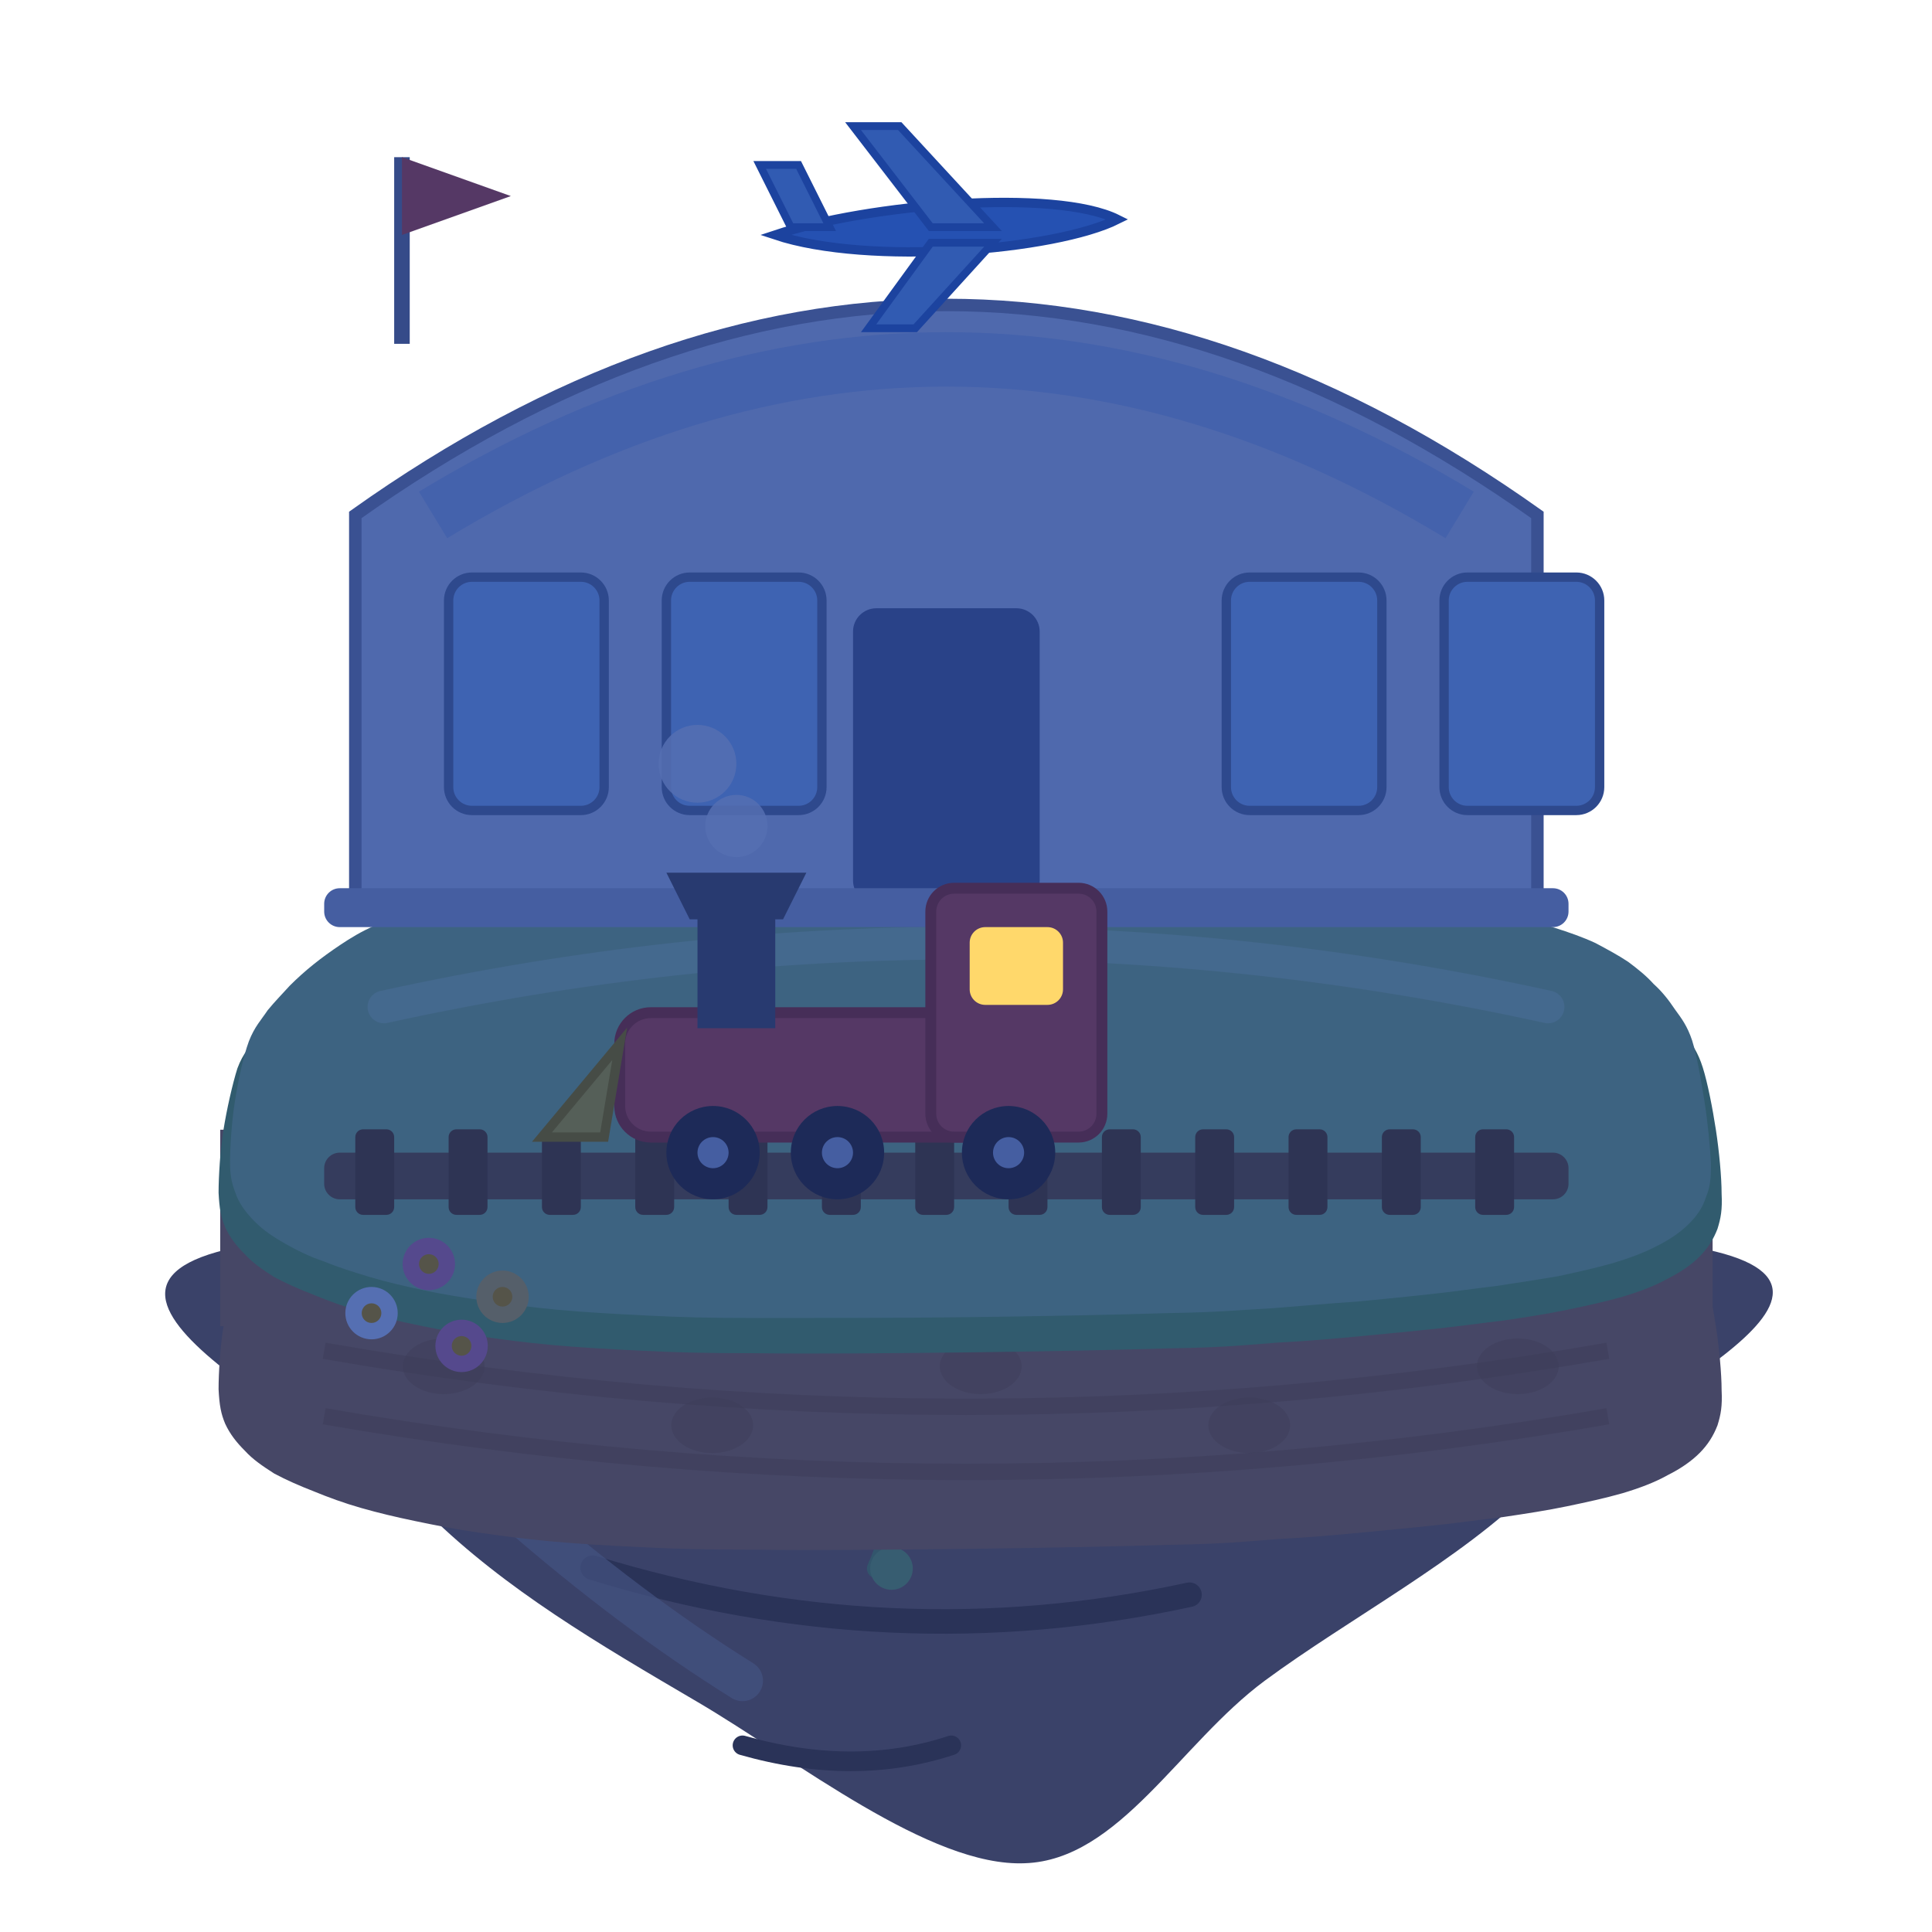
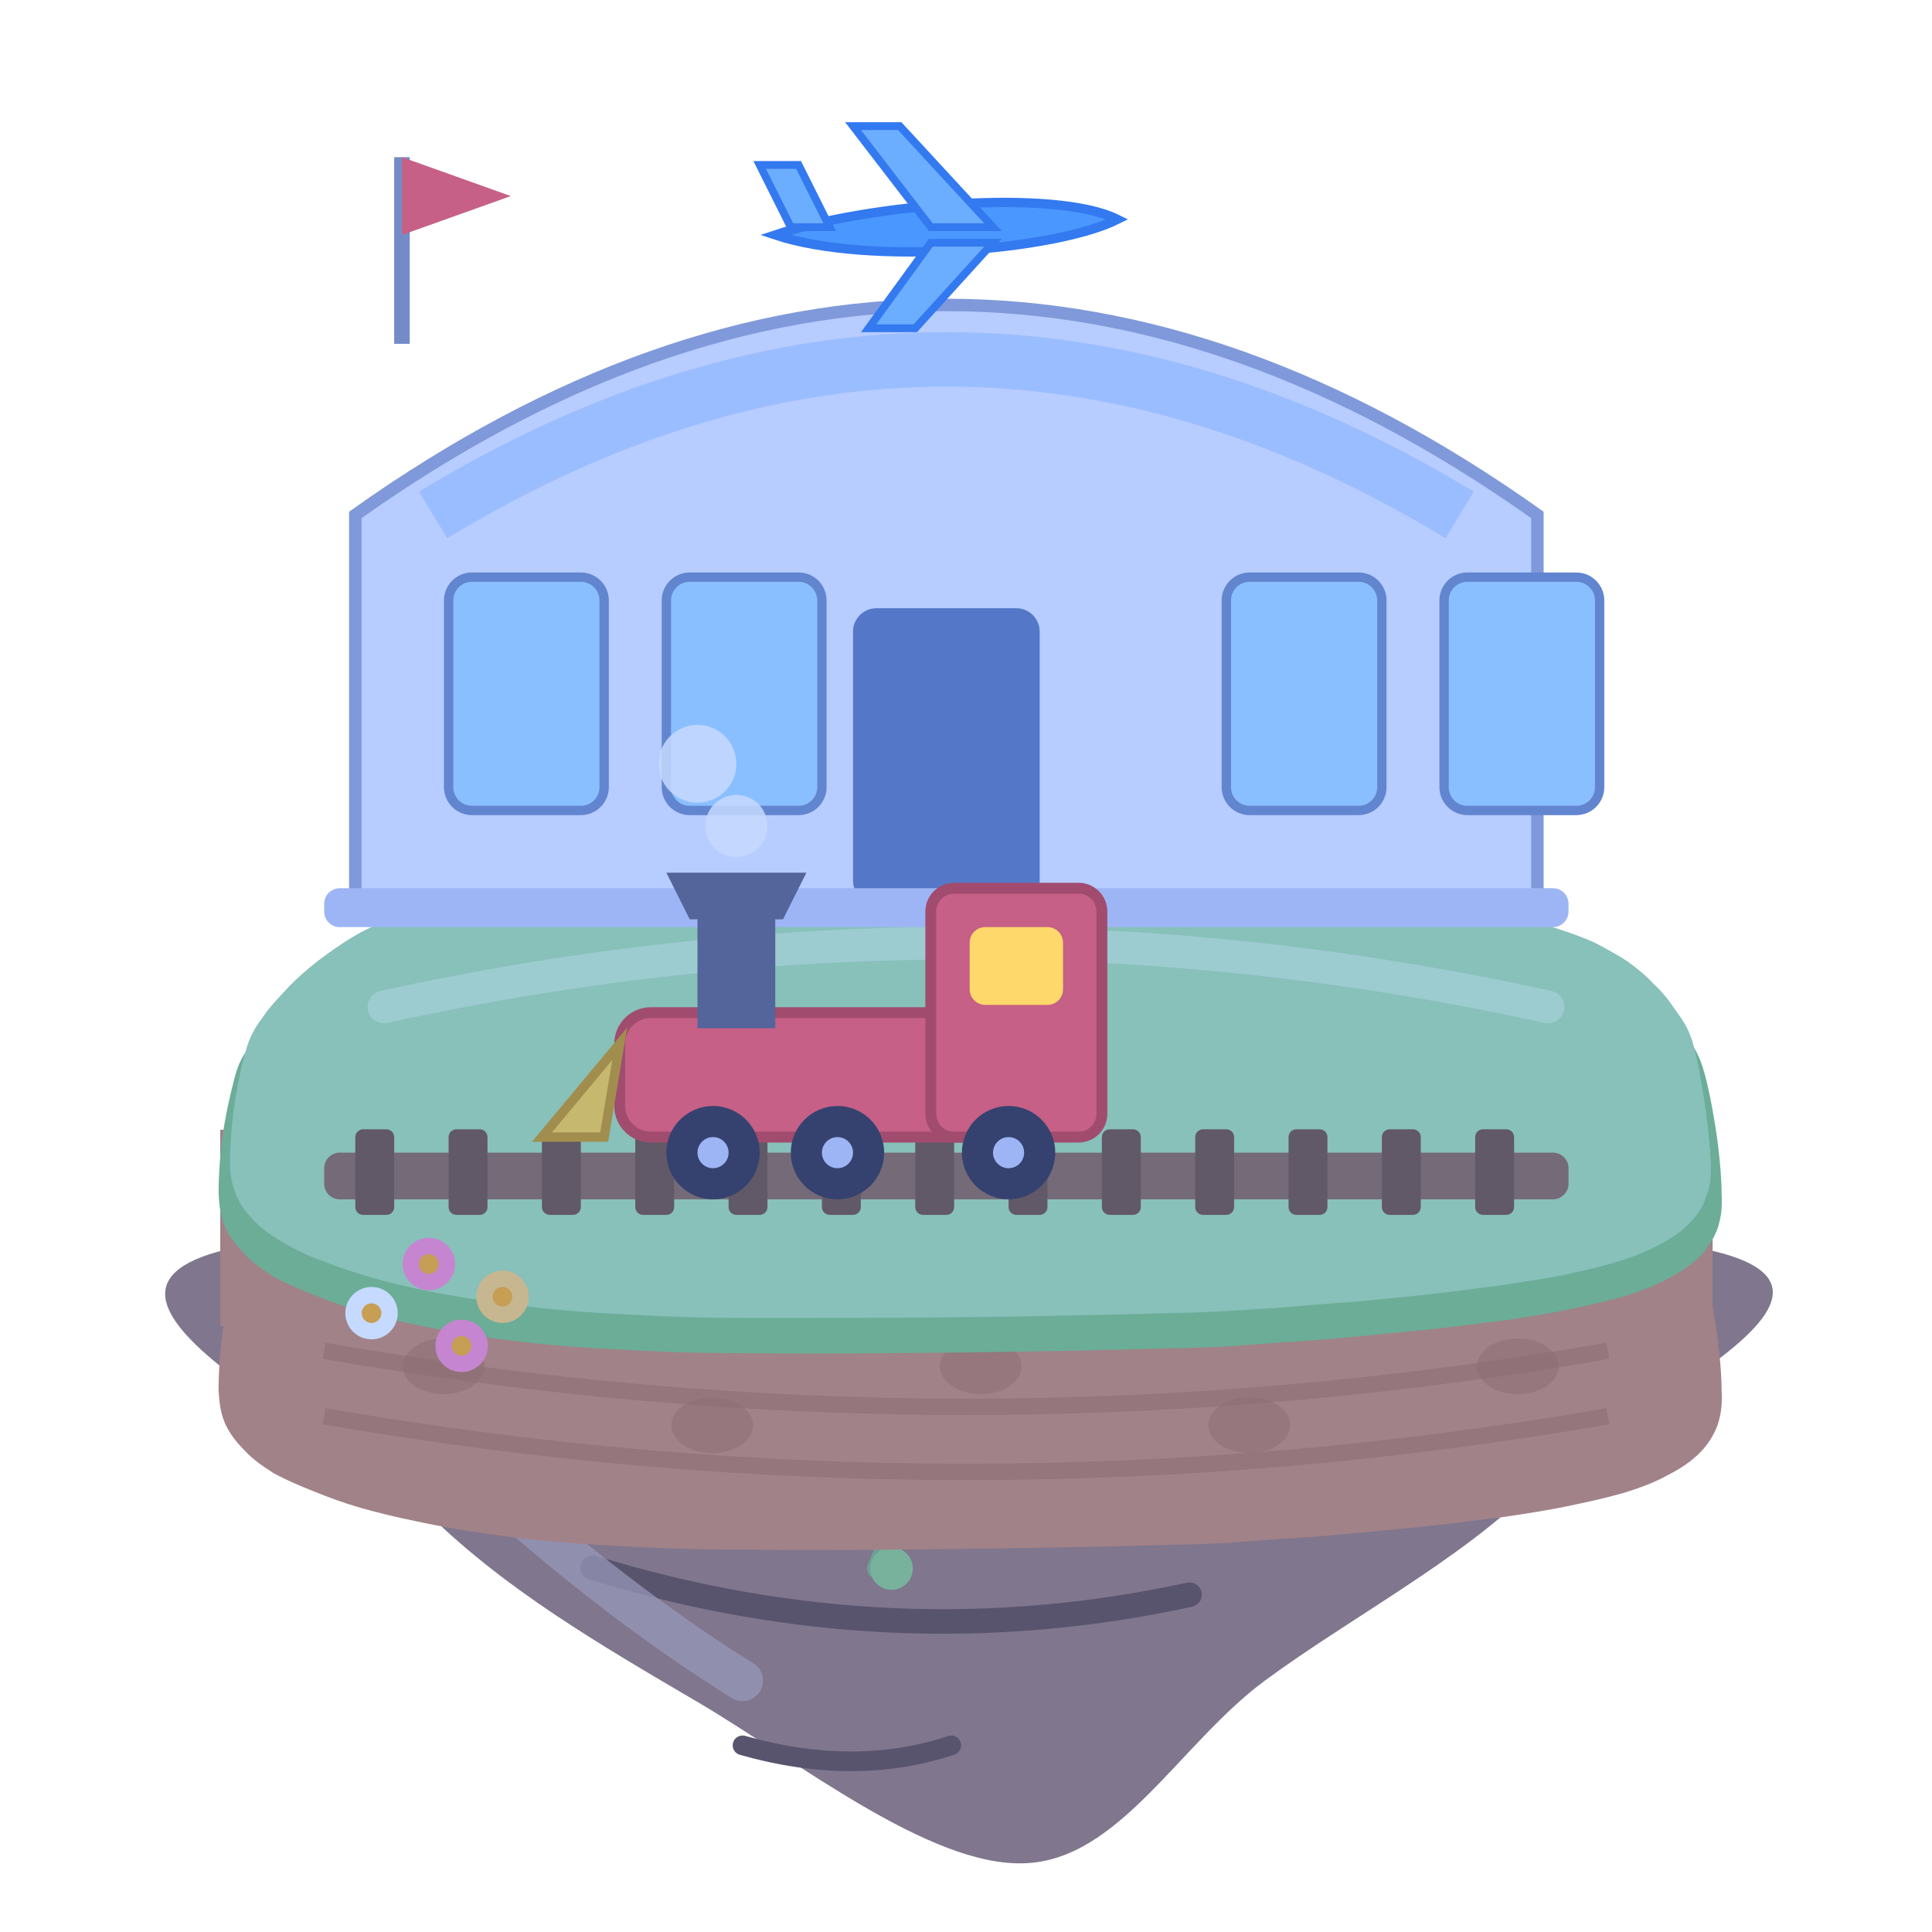
<svg xmlns="http://www.w3.org/2000/svg" width="236" height="236" viewBox="554 582 236 236">
  <defs>
    <linearGradient id="mtB" x1="0" y1="0" x2="0" y2="1">
-       <stop offset="0" stop-color="#376084" />
-       <stop offset="1" stop-color="#416690" />
+       <stop offset="0" stop-color="#78B9BF" />
+       <stop offset="1" stop-color="#93C6D5" />
    </linearGradient>
    <linearGradient id="mtF" x1="0" y1="0" x2="0" y2="1">
-       <stop offset="0" stop-color="#2A5970" />
-       <stop offset="1" stop-color="#36607D" />
+       <stop offset="0" stop-color="#56A99A" />
+       <stop offset="1" stop-color="#77B9B2" />
    </linearGradient>
    <linearGradient id="river" x1="0" y1="0" x2="0" y2="1">
-       <stop offset="0" stop-color="#2959AD" />
-       <stop offset="1" stop-color="#3661B2" />
+       <stop offset="0" stop-color="#54AAFF" />
+       <stop offset="1" stop-color="#77BCFF" />
    </linearGradient>
    <pattern id="grassdots" width="18" height="18" patternUnits="userSpaceOnUse">
-       <circle cx="4" cy="5" r="1.4" fill="#365F75" />
-       <circle cx="13" cy="13" r="1.2" fill="#416788" />
+       <circle cx="4" cy="5" r="1.4" fill="#75B6A4" />
+       <circle cx="13" cy="13" r="1.2" fill="#93C9C7" />
    </pattern>
    <pattern id="tiles" width="14" height="14" patternUnits="userSpaceOnUse">
-       <rect width="14" height="14" fill="#52679A" />
-       <path d="M0 0H14M0 0V14" stroke="#4F608D" stroke-width="1.2" />
+       <rect width="14" height="14" fill="#C0C7E7" />
+       <path d="M0 0H14M0 0V14" stroke="#B8BACF" stroke-width="1.2" />
    </pattern>
  </defs>
-   <path d="M582.7 734.4 C556.9 739.8 597.0 757.7 606.4 767.0 C615.8 776.2 627.1 782.8 639.2 789.9 C651.3 797.0 667.6 810.1 679.2 809.6 C690.7 809.2 698.1 795.0 708.5 787.3 C718.8 779.7 732.5 772.5 741.3 763.7 C750.1 754.9 787.7 739.3 761.3 734.4 Z" fill="#3A4269" />
-   <path d="M626.4 773.5 Q 662.9 784.7 699.3 776.8" stroke="#2A3358" stroke-width="3" fill="none" stroke-linecap="round" />
-   <path d="M644.7 795.2 q 13.7 3.9 25.5 0" stroke="#2A3358" stroke-width="2.4" fill="none" stroke-linecap="round" />
-   <path d="M588.7 738.4 Q 617.3 770.2 644.7 787.3" stroke="#435282" stroke-width="5" fill="none" stroke-linecap="round" opacity=".7" />
-   <path d="M621.9 746.0 q -6 9.8 0 19.7" stroke="#32556C" stroke-width="2.4" fill="none" stroke-linecap="round" />
-   <circle cx="620.1" cy="765.7" r="2.6" fill="#375D71" />
-   <path d="M661.1 746.0 q 6 13.8 0 27.6" stroke="#32556C" stroke-width="2.4" fill="none" stroke-linecap="round" />
-   <circle cx="662.9" cy="773.6" r="2.6" fill="#375D71" />
-   <path d="M703.0 746.0 q -6 8.5 0 17.1" stroke="#32556C" stroke-width="2.4" fill="none" stroke-linecap="round" />
-   <circle cx="701.2" cy="763.1" r="2.6" fill="#375D71" />
-   <path d="M732.1 746.0 q 6 6.6 0 13.1" stroke="#32556C" stroke-width="2.4" fill="none" stroke-linecap="round" />
-   <circle cx="733.9" cy="759.1" r="2.6" fill="#375D71" />
-   <path d="M763.6 744.0 C764.0 746.6 764.3 749.8 764.3 751.8 C764.4 753.8 764.2 754.8 763.8 756.1 C763.3 757.4 762.6 758.5 761.6 759.5 C760.6 760.5 759.3 761.4 757.7 762.2 C756.1 763.1 754.2 763.8 752.2 764.4 C750.1 765.0 747.8 765.5 745.4 766.0 C743.0 766.5 740.4 766.9 737.7 767.3 C735.1 767.6 732.3 768.0 729.5 768.3 C726.6 768.6 723.7 768.9 720.4 769.2 C717.2 769.5 714.0 769.8 710.1 770.0 C706.2 770.3 703.5 770.6 697.1 770.7 C690.8 770.9 680.5 771.1 672.0 771.2 C663.5 771.3 652.9 771.4 646.4 771.3 C639.8 771.3 636.6 771.2 632.5 771.0 C628.3 770.8 624.8 770.6 621.5 770.3 C618.1 770.0 615.2 769.6 612.4 769.2 C609.6 768.8 607.1 768.3 604.7 767.8 C602.3 767.3 600.2 766.8 598.1 766.2 C596.0 765.6 594.1 764.9 592.4 764.2 C590.6 763.5 589.0 762.8 587.5 762.0 C586.1 761.1 584.9 760.3 583.9 759.2 C582.9 758.2 582.1 757.2 581.5 755.9 C581.0 754.7 580.8 753.7 580.7 751.7 C580.7 749.7 580.9 746.5 581.3 744.0 C581.7 741.5 582.4 738.4 583.0 736.5 C583.7 734.6 584.6 733.8 585.4 732.6 C586.3 731.4 587.2 730.5 588.2 729.5 C589.1 728.5 590.1 727.7 591.1 726.8 C592.1 725.9 593.2 725.1 594.4 724.3 C595.7 723.5 597.0 722.7 598.6 722.0 C600.2 721.3 602.0 720.6 604.1 720.0 C606.2 719.3 608.5 718.8 611.3 718.3 C614.0 717.9 617.0 717.5 620.5 717.2 C623.9 716.9 627.5 716.7 631.8 716.5 C636.1 716.4 639.4 716.4 646.1 716.4 C652.8 716.4 663.4 716.4 672.0 716.5 C680.6 716.6 690.9 716.8 697.4 716.9 C703.9 717.1 706.8 717.3 710.8 717.5 C714.8 717.7 718.2 718.0 721.5 718.3 C724.8 718.5 727.8 718.9 730.6 719.2 C733.4 719.6 736.0 720.0 738.4 720.5 C740.8 721.0 742.9 721.5 744.9 722.1 C746.8 722.7 748.5 723.4 750.1 724.1 C751.6 724.9 752.9 725.7 754.1 726.5 C755.4 727.4 756.4 728.3 757.3 729.2 C758.3 730.2 759.1 731.2 759.9 732.4 C760.7 733.6 761.4 734.5 762.0 736.4 C762.6 738.3 763.2 741.4 763.6 744.0 Z" fill="#464766" />
-   <rect x="580.9" y="720.0" width="182.3" height="24.0" fill="#464766" />
-   <path d="M593.6 747.0 Q 672.0 760.7 750.4 747.0" stroke="#3D3D59" stroke-width="2" fill="none" opacity=".55" />
-   <path d="M593.6 755.0 Q 672.0 768.6 750.4 755.0" stroke="#3D3D59" stroke-width="2" fill="none" opacity=".55" />
-   <ellipse cx="608.2" cy="748.9" rx="5" ry="3.4" fill="#3D3D59" opacity=".5" />
-   <ellipse cx="641.0" cy="756.1" rx="5" ry="3.4" fill="#3D3D59" opacity=".5" />
-   <ellipse cx="673.8" cy="748.9" rx="5" ry="3.4" fill="#3D3D59" opacity=".5" />
-   <ellipse cx="706.6" cy="756.1" rx="5" ry="3.4" fill="#3D3D59" opacity=".5" />
-   <ellipse cx="739.4" cy="748.9" rx="5" ry="3.4" fill="#3D3D59" opacity=".5" />
-   <path d="M763.6 720.0 C764.0 722.6 764.3 725.8 764.3 727.8 C764.4 729.8 764.2 730.8 763.8 732.1 C763.3 733.4 762.6 734.5 761.6 735.5 C760.6 736.5 759.3 737.4 757.7 738.2 C756.1 739.1 754.2 739.8 752.2 740.4 C750.1 741.0 747.8 741.5 745.4 742.0 C743.0 742.5 740.4 742.9 737.7 743.3 C735.1 743.6 732.3 744.0 729.5 744.3 C726.6 744.6 723.7 744.9 720.4 745.2 C717.2 745.5 714.0 745.8 710.1 746.0 C706.2 746.3 703.5 746.6 697.1 746.7 C690.8 746.9 680.5 747.1 672.0 747.2 C663.5 747.3 652.9 747.4 646.4 747.3 C639.8 747.3 636.6 747.2 632.5 747.0 C628.3 746.8 624.8 746.6 621.5 746.3 C618.1 746.0 615.2 745.6 612.4 745.2 C609.6 744.8 607.1 744.3 604.7 743.8 C602.3 743.3 600.2 742.8 598.1 742.2 C596.0 741.6 594.1 740.9 592.4 740.2 C590.6 739.5 589.0 738.8 587.5 738.0 C586.1 737.1 584.9 736.3 583.9 735.2 C582.9 734.2 582.1 733.2 581.5 731.9 C581.0 730.7 580.8 729.7 580.7 727.7 C580.7 725.7 580.9 722.5 581.3 720.0 C581.7 717.5 582.4 714.4 583.0 712.5 C583.7 710.6 584.6 709.8 585.4 708.6 C586.3 707.4 587.2 706.5 588.2 705.5 C589.1 704.5 590.1 703.7 591.1 702.8 C592.1 701.9 593.2 701.1 594.4 700.3 C595.7 699.5 597.0 698.7 598.6 698.0 C600.2 697.3 602.0 696.6 604.1 696.0 C606.2 695.3 608.5 694.8 611.3 694.3 C614.0 693.9 617.0 693.5 620.5 693.2 C623.9 692.9 627.5 692.7 631.8 692.5 C636.1 692.4 639.4 692.4 646.1 692.4 C652.8 692.4 663.4 692.4 672.0 692.5 C680.6 692.6 690.9 692.8 697.4 692.9 C703.9 693.1 706.8 693.3 710.8 693.5 C714.8 693.7 718.2 694.0 721.5 694.3 C724.8 694.5 727.8 694.9 730.6 695.2 C733.4 695.6 736.0 696.0 738.4 696.5 C740.8 697.0 742.9 697.5 744.9 698.1 C746.8 698.7 748.5 699.4 750.1 700.1 C751.6 700.9 752.9 701.7 754.1 702.5 C755.4 703.4 756.4 704.3 757.3 705.2 C758.3 706.2 759.1 707.2 759.9 708.4 C760.7 709.6 761.4 710.5 762.0 712.4 C762.6 714.3 763.2 717.4 763.6 720.0 Z" fill="#315B6E" />
-   <path d="M762.2 716.5 C762.6 719.0 762.9 722.1 763.0 724.1 C763.0 726.0 762.9 727.0 762.4 728.2 C762.0 729.5 761.3 730.5 760.3 731.5 C759.3 732.5 758.0 733.4 756.4 734.2 C754.9 735.0 753.0 735.7 751.0 736.3 C748.9 736.9 746.6 737.4 744.3 737.9 C741.9 738.3 739.4 738.7 736.7 739.1 C734.1 739.4 731.4 739.8 728.6 740.1 C725.8 740.4 722.9 740.7 719.7 741.0 C716.5 741.2 713.4 741.5 709.5 741.8 C705.7 742.0 703.0 742.3 696.7 742.4 C690.5 742.6 680.3 742.8 672.0 742.9 C663.7 743.0 653.2 743.0 646.7 743.0 C640.2 743.0 637.1 742.9 633.1 742.7 C629.0 742.5 625.5 742.3 622.2 742.0 C618.9 741.7 616.0 741.3 613.3 740.9 C610.5 740.5 608.1 740.1 605.7 739.6 C603.4 739.1 601.2 738.6 599.2 738.0 C597.2 737.4 595.3 736.8 593.6 736.1 C591.8 735.5 590.2 734.7 588.8 733.9 C587.4 733.1 586.2 732.3 585.2 731.3 C584.2 730.3 583.4 729.3 582.9 728.1 C582.4 726.8 582.1 725.9 582.1 724.0 C582.1 722.1 582.3 719.0 582.7 716.5 C583.1 714.0 583.7 711.1 584.4 709.2 C585.1 707.4 585.9 706.6 586.7 705.4 C587.6 704.3 588.5 703.4 589.4 702.4 C590.3 701.5 591.3 700.6 592.3 699.8 C593.3 699.0 594.4 698.2 595.6 697.4 C596.8 696.6 598.1 695.8 599.7 695.1 C601.3 694.4 603.0 693.8 605.1 693.2 C607.2 692.6 609.5 692.0 612.2 691.6 C614.9 691.1 617.9 690.8 621.2 690.5 C624.6 690.2 628.2 690.0 632.4 689.9 C636.6 689.7 639.8 689.7 646.4 689.7 C653.0 689.7 663.6 689.8 672.0 689.9 C680.4 689.9 690.7 690.1 697.0 690.2 C703.4 690.4 706.2 690.6 710.2 690.8 C714.1 691.0 717.5 691.2 720.7 691.5 C724.0 691.8 726.9 692.1 729.7 692.5 C732.5 692.8 735.0 693.2 737.4 693.7 C739.7 694.2 741.9 694.7 743.8 695.3 C745.7 695.9 747.4 696.5 748.9 697.2 C750.4 698.0 751.7 698.7 752.9 699.5 C754.1 700.4 755.1 701.2 756.0 702.2 C757.0 703.1 757.8 704.1 758.6 705.3 C759.4 706.4 760.1 707.3 760.7 709.1 C761.3 711.0 761.8 714.0 762.2 716.5 Z" fill="#3D6381" />
-   <path d="M600.9 705.0 Q 672.0 689.4 743.1 705.0" stroke="#45698F" stroke-width="4" fill="none" stroke-linecap="round" opacity=".9" />
+   <path d="M582.7 734.4 C556.9 739.8 597.0 757.7 606.4 767.0 C615.8 776.2 627.1 782.8 639.2 789.9 C651.3 797.0 667.6 810.1 679.2 809.6 C690.7 809.2 698.1 795.0 708.5 787.3 C718.8 779.7 732.5 772.5 741.3 763.7 C750.1 754.9 787.7 739.3 761.3 734.4 Z" fill="#80768D" />
+   <path d="M626.4 773.5 Q 662.9 784.7 699.3 776.8" stroke="#59546E" stroke-width="3" fill="none" stroke-linecap="round" />
+   <path d="M644.7 795.2 q 13.7 3.9 25.5 0" stroke="#59546E" stroke-width="2.4" fill="none" stroke-linecap="round" />
+   <path d="M588.7 738.4 Q 617.3 770.2 644.7 787.3" stroke="#999ABC" stroke-width="5" fill="none" stroke-linecap="round" opacity=".7" />
+   <path d="M621.9 746.0 q -6 9.8 0 19.7" stroke="#6DA093" stroke-width="2.4" fill="none" stroke-linecap="round" />
+   <circle cx="620.1" cy="765.7" r="2.6" fill="#78B29D" />
+   <path d="M661.1 746.0 q 6 13.8 0 27.6" stroke="#6DA093" stroke-width="2.4" fill="none" stroke-linecap="round" />
+   <circle cx="662.9" cy="773.6" r="2.6" fill="#78B29D" />
+   <path d="M703.0 746.0 q -6 8.5 0 17.1" stroke="#6DA093" stroke-width="2.4" fill="none" stroke-linecap="round" />
+   <circle cx="701.2" cy="763.1" r="2.6" fill="#78B29D" />
+   <path d="M732.1 746.0 q 6 6.6 0 13.1" stroke="#6DA093" stroke-width="2.4" fill="none" stroke-linecap="round" />
+   <circle cx="733.9" cy="759.1" r="2.6" fill="#78B29D" />
+   <path d="M763.6 744.0 C764.0 746.6 764.3 749.8 764.3 751.8 C764.4 753.8 764.2 754.8 763.8 756.1 C763.3 757.4 762.6 758.5 761.6 759.5 C760.6 760.5 759.3 761.4 757.7 762.2 C756.1 763.1 754.2 763.8 752.2 764.4 C750.1 765.0 747.8 765.5 745.4 766.0 C743.0 766.5 740.4 766.9 737.7 767.3 C735.1 767.6 732.3 768.0 729.5 768.3 C726.6 768.6 723.7 768.9 720.4 769.2 C717.2 769.5 714.0 769.8 710.1 770.0 C706.2 770.3 703.5 770.6 697.1 770.7 C690.8 770.9 680.5 771.1 672.0 771.2 C663.5 771.3 652.9 771.4 646.4 771.3 C639.8 771.3 636.6 771.2 632.5 771.0 C628.3 770.8 624.8 770.6 621.5 770.3 C618.1 770.0 615.2 769.6 612.4 769.2 C609.6 768.8 607.1 768.3 604.7 767.8 C602.3 767.3 600.2 766.8 598.1 766.2 C596.0 765.6 594.1 764.9 592.4 764.2 C590.6 763.5 589.0 762.8 587.5 762.0 C586.1 761.1 584.9 760.3 583.9 759.2 C582.9 758.2 582.1 757.2 581.5 755.9 C581.0 754.7 580.8 753.7 580.7 751.7 C580.7 749.7 580.9 746.5 581.3 744.0 C581.7 741.5 582.4 738.4 583.0 736.5 C583.7 734.6 584.6 733.8 585.4 732.6 C586.3 731.4 587.2 730.5 588.2 729.5 C589.1 728.5 590.1 727.7 591.1 726.8 C592.1 725.9 593.2 725.1 594.4 724.3 C595.7 723.5 597.0 722.7 598.6 722.0 C600.2 721.3 602.0 720.6 604.1 720.0 C606.2 719.3 608.5 718.8 611.3 718.3 C614.0 717.9 617.0 717.5 620.5 717.2 C623.9 716.9 627.5 716.7 631.8 716.5 C636.1 716.4 639.4 716.4 646.1 716.4 C652.8 716.4 663.4 716.4 672.0 716.5 C680.6 716.6 690.9 716.8 697.4 716.9 C703.9 717.1 706.8 717.3 710.8 717.5 C714.8 717.7 718.2 718.0 721.5 718.3 C724.8 718.5 727.8 718.9 730.6 719.2 C733.4 719.6 736.0 720.0 738.4 720.5 C740.8 721.0 742.9 721.5 744.9 722.1 C746.8 722.7 748.5 723.4 750.1 724.1 C751.6 724.9 752.9 725.7 754.1 726.5 C755.4 727.4 756.4 728.3 757.3 729.2 C758.3 730.2 759.1 731.2 759.9 732.4 C760.7 733.6 761.4 734.5 762.0 736.4 C762.6 738.3 763.2 741.4 763.6 744.0 Z" fill="#A18289" />
+   <rect x="580.9" y="720.0" width="182.3" height="24.0" fill="#A18289" />
+   <path d="M593.6 747.0 Q 672.0 760.7 750.4 747.0" stroke="#8A6C72" stroke-width="2" fill="none" opacity=".55" />
+   <path d="M593.6 755.0 Q 672.0 768.6 750.4 755.0" stroke="#8A6C72" stroke-width="2" fill="none" opacity=".55" />
+   <ellipse cx="608.2" cy="748.9" rx="5" ry="3.4" fill="#8A6C72" opacity=".5" />
+   <ellipse cx="641.0" cy="756.1" rx="5" ry="3.4" fill="#8A6C72" opacity=".5" />
+   <ellipse cx="673.8" cy="748.9" rx="5" ry="3.4" fill="#8A6C72" opacity=".5" />
+   <ellipse cx="706.6" cy="756.1" rx="5" ry="3.4" fill="#8A6C72" opacity=".5" />
+   <ellipse cx="739.4" cy="748.9" rx="5" ry="3.4" fill="#8A6C72" opacity=".5" />
+   <path d="M763.6 720.0 C764.0 722.6 764.3 725.8 764.3 727.8 C764.4 729.8 764.2 730.8 763.8 732.1 C763.3 733.4 762.6 734.5 761.6 735.5 C760.6 736.5 759.3 737.4 757.7 738.2 C756.1 739.1 754.2 739.8 752.2 740.4 C750.1 741.0 747.8 741.5 745.4 742.0 C743.0 742.5 740.4 742.9 737.7 743.3 C735.1 743.6 732.3 744.0 729.5 744.3 C726.6 744.6 723.7 744.9 720.4 745.2 C717.2 745.5 714.0 745.8 710.1 746.0 C706.2 746.3 703.5 746.6 697.1 746.7 C690.8 746.9 680.5 747.1 672.0 747.2 C663.5 747.3 652.9 747.4 646.4 747.3 C639.8 747.3 636.6 747.2 632.5 747.0 C628.3 746.8 624.8 746.6 621.5 746.3 C618.1 746.0 615.2 745.6 612.4 745.2 C609.6 744.8 607.1 744.3 604.7 743.8 C602.3 743.3 600.2 742.8 598.1 742.2 C596.0 741.6 594.1 740.9 592.4 740.2 C590.6 739.5 589.0 738.8 587.5 738.0 C586.1 737.1 584.9 736.3 583.9 735.2 C582.9 734.2 582.1 733.2 581.5 731.9 C581.0 730.7 580.8 729.7 580.7 727.7 C580.7 725.7 580.9 722.5 581.3 720.0 C581.7 717.5 582.4 714.4 583.0 712.5 C583.7 710.6 584.6 709.8 585.4 708.6 C586.3 707.4 587.2 706.5 588.2 705.5 C589.1 704.5 590.1 703.7 591.1 702.8 C592.1 701.9 593.2 701.1 594.4 700.3 C595.7 699.5 597.0 698.7 598.6 698.0 C600.2 697.3 602.0 696.6 604.1 696.0 C606.2 695.3 608.5 694.8 611.3 694.3 C614.0 693.9 617.0 693.5 620.5 693.2 C623.9 692.9 627.5 692.7 631.8 692.5 C636.1 692.4 639.4 692.4 646.1 692.4 C652.8 692.4 663.4 692.4 672.0 692.5 C680.6 692.6 690.9 692.8 697.4 692.9 C703.9 693.1 706.8 693.3 710.8 693.5 C714.8 693.7 718.2 694.0 721.5 694.3 C724.8 694.5 727.8 694.9 730.6 695.2 C733.4 695.6 736.0 696.0 738.4 696.5 C740.8 697.0 742.9 697.5 744.9 698.1 C746.8 698.7 748.5 699.4 750.1 700.1 C751.6 700.9 752.9 701.7 754.1 702.5 C755.4 703.4 756.4 704.3 757.3 705.2 C758.3 706.2 759.1 707.2 759.9 708.4 C760.7 709.6 761.4 710.5 762.0 712.4 C762.6 714.3 763.2 717.4 763.6 720.0 Z" fill="#6BAD97" />
+   <path d="M762.2 716.5 C762.6 719.0 762.9 722.1 763.0 724.1 C763.0 726.0 762.9 727.0 762.4 728.2 C762.0 729.5 761.3 730.5 760.3 731.5 C759.3 732.5 758.0 733.4 756.4 734.2 C754.9 735.0 753.0 735.7 751.0 736.3 C748.9 736.9 746.6 737.4 744.3 737.9 C741.9 738.3 739.4 738.7 736.7 739.1 C734.1 739.4 731.4 739.8 728.6 740.1 C725.8 740.4 722.9 740.7 719.7 741.0 C716.5 741.2 713.4 741.5 709.5 741.8 C705.7 742.0 703.0 742.3 696.7 742.4 C690.5 742.6 680.3 742.8 672.0 742.9 C663.7 743.0 653.2 743.0 646.7 743.0 C640.2 743.0 637.1 742.9 633.1 742.7 C629.0 742.5 625.5 742.3 622.2 742.0 C618.9 741.7 616.0 741.3 613.3 740.9 C610.5 740.5 608.1 740.1 605.7 739.6 C603.4 739.1 601.2 738.6 599.2 738.0 C597.2 737.4 595.3 736.8 593.6 736.1 C591.8 735.5 590.2 734.7 588.8 733.9 C587.4 733.1 586.2 732.3 585.2 731.3 C584.2 730.3 583.4 729.3 582.9 728.1 C582.4 726.8 582.1 725.9 582.1 724.0 C582.1 722.1 582.3 719.0 582.7 716.5 C583.1 714.0 583.7 711.1 584.4 709.2 C585.1 707.4 585.9 706.6 586.7 705.4 C587.6 704.3 588.5 703.4 589.4 702.4 C590.3 701.5 591.3 700.6 592.3 699.8 C593.3 699.0 594.4 698.2 595.6 697.4 C596.8 696.6 598.1 695.8 599.7 695.1 C601.3 694.4 603.0 693.8 605.1 693.2 C607.2 692.6 609.5 692.0 612.2 691.6 C614.9 691.1 617.9 690.8 621.2 690.5 C624.6 690.2 628.2 690.0 632.4 689.9 C636.6 689.7 639.8 689.7 646.4 689.7 C653.0 689.7 663.6 689.8 672.0 689.9 C680.4 689.9 690.7 690.1 697.0 690.2 C703.4 690.4 706.2 690.6 710.2 690.8 C714.1 691.0 717.5 691.2 720.7 691.5 C724.0 691.8 726.9 692.1 729.7 692.5 C732.5 692.8 735.0 693.2 737.4 693.7 C739.7 694.2 741.9 694.7 743.8 695.3 C745.7 695.9 747.4 696.5 748.9 697.2 C750.4 698.0 751.7 698.7 752.9 699.5 C754.1 700.4 755.1 701.2 756.0 702.2 C757.0 703.1 757.8 704.1 758.6 705.3 C759.4 706.4 760.1 707.3 760.7 709.1 C761.3 711.0 761.8 714.0 762.2 716.5 Z" fill="#88C0BA" />
+   <path d="M600.9 705.0 Q 672.0 689.4 743.1 705.0" stroke="#9FCCD3" stroke-width="4" fill="none" stroke-linecap="round" opacity=".9" />
  <g transform="translate(21.7 131.9) scale(0.95)">
-     <path d="M606 590 V 540 Q 682 486 758 540 V 590 Z" fill="#4F69AD" stroke="#3A5192" stroke-width="1.6" />
-     <path d="M616 540 Q 682 500 748 540" fill="none" stroke="#4462AC" stroke-width="7" />
-     <rect x="618" y="548" width="20" height="30" rx="3" fill="#3E63B2" stroke="#2E498D" stroke-width="1.2" />
-     <rect x="646" y="548" width="20" height="30" rx="3" fill="#3E63B2" stroke="#2E498D" stroke-width="1.2" />
-     <rect x="718" y="548" width="20" height="30" rx="3" fill="#3E63B2" stroke="#2E498D" stroke-width="1.2" />
-     <rect x="746" y="548" width="20" height="30" rx="3" fill="#3E63B2" stroke="#2E498D" stroke-width="1.2" />
-     <rect x="670" y="552" width="24" height="38" rx="3" fill="#294288" />
-     <rect x="602" y="588" width="160" height="5" rx="2" fill="#455EA1" />
+     <path d="M606 590 V 540 Q 682 486 758 540 V 590 Z" fill="#B7CCFF" stroke="#8099DA" stroke-width="1.6" />
+     <path d="M616 540 Q 682 500 748 540" fill="none" stroke="#9ABDFF" stroke-width="7" />
+     <rect x="618" y="548" width="20" height="30" rx="3" fill="#8ABFFF" stroke="#6185CF" stroke-width="1.2" />
+     <rect x="646" y="548" width="20" height="30" rx="3" fill="#8ABFFF" stroke="#6185CF" stroke-width="1.2" />
+     <rect x="718" y="548" width="20" height="30" rx="3" fill="#8ABFFF" stroke="#6185CF" stroke-width="1.2" />
+     <rect x="746" y="548" width="20" height="30" rx="3" fill="#8ABFFF" stroke="#6185CF" stroke-width="1.2" />
+     <rect x="670" y="552" width="24" height="38" rx="3" fill="#5478C7" />
+     <rect x="602" y="588" width="160" height="5" rx="2" fill="#9EB5F5" />
    <g transform="translate(682 500)">
-       <path d="M-22 4 C -10 0, 14 -2, 22 2 C 14 6, -10 8, -22 4 Z" fill="#2551B2" stroke="#1C439F" stroke-width="1.2" />
-       <path d="M-2 3 L -12 -10 L -6 -10 L 6 3 Z M-2 5 L -10 16 L -4 16 L 6 5 Z" fill="#315BB2" stroke="#1C439F" stroke-width="1" />
-       <path d="M-20 3 L -24 -5 L -19 -5 L -15 3 Z" fill="#315BB2" stroke="#1C439F" stroke-width="1" />
+       <path d="M-22 4 C -10 0, 14 -2, 22 2 C 14 6, -10 8, -22 4 Z" fill="#4A98FF" stroke="#3379F0" stroke-width="1.2" />
+       <path d="M-2 3 L -12 -10 L -6 -10 L 6 3 Z M-2 5 L -10 16 L -4 16 L 6 5 Z" fill="#6BADFF" stroke="#3379F0" stroke-width="1" />
+       <path d="M-20 3 L -24 -5 L -19 -5 L -15 3 Z" fill="#6BADFF" stroke="#3379F0" stroke-width="1" />
    </g>
-     <rect x="602" y="622" width="160" height="6" rx="2" fill="#353C5D" />
-     <rect x="606" y="619" width="5" height="11" rx="1" fill="#2E3454" />
-     <rect x="618" y="619" width="5" height="11" rx="1" fill="#2E3454" />
-     <rect x="630" y="619" width="5" height="11" rx="1" fill="#2E3454" />
-     <rect x="642" y="619" width="5" height="11" rx="1" fill="#2E3454" />
-     <rect x="654" y="619" width="5" height="11" rx="1" fill="#2E3454" />
-     <rect x="666" y="619" width="5" height="11" rx="1" fill="#2E3454" />
-     <rect x="678" y="619" width="5" height="11" rx="1" fill="#2E3454" />
-     <rect x="690" y="619" width="5" height="11" rx="1" fill="#2E3454" />
-     <rect x="702" y="619" width="5" height="11" rx="1" fill="#2E3454" />
-     <rect x="714" y="619" width="5" height="11" rx="1" fill="#2E3454" />
-     <rect x="726" y="619" width="5" height="11" rx="1" fill="#2E3454" />
-     <rect x="738" y="619" width="5" height="11" rx="1" fill="#2E3454" />
-     <rect x="750" y="619" width="5" height="11" rx="1" fill="#2E3454" />
+     <rect x="602" y="622" width="160" height="6" rx="2" fill="#756A78" />
+     <rect x="606" y="619" width="5" height="11" rx="1" fill="#615868" />
+     <rect x="618" y="619" width="5" height="11" rx="1" fill="#615868" />
+     <rect x="630" y="619" width="5" height="11" rx="1" fill="#615868" />
+     <rect x="642" y="619" width="5" height="11" rx="1" fill="#615868" />
+     <rect x="654" y="619" width="5" height="11" rx="1" fill="#615868" />
+     <rect x="666" y="619" width="5" height="11" rx="1" fill="#615868" />
+     <rect x="678" y="619" width="5" height="11" rx="1" fill="#615868" />
+     <rect x="690" y="619" width="5" height="11" rx="1" fill="#615868" />
+     <rect x="702" y="619" width="5" height="11" rx="1" fill="#615868" />
+     <rect x="714" y="619" width="5" height="11" rx="1" fill="#615868" />
+     <rect x="726" y="619" width="5" height="11" rx="1" fill="#615868" />
+     <rect x="738" y="619" width="5" height="11" rx="1" fill="#615868" />
+     <rect x="750" y="619" width="5" height="11" rx="1" fill="#615868" />
    <g transform="translate(640 592)">
-       <rect x="0" y="12" width="56" height="16" rx="4" fill="#553865" stroke="#462E58" stroke-width="1.4" />
-       <rect x="40" y="-4" width="22" height="32" rx="3" fill="#553865" stroke="#462E58" stroke-width="1.4" />
+       <rect x="0" y="12" width="56" height="16" rx="4" fill="#C66086" stroke="#A14C6E" stroke-width="1.4" />
+       <rect x="40" y="-4" width="22" height="32" rx="3" fill="#C66086" stroke="#A14C6E" stroke-width="1.4" />
      <rect x="45" y="1" width="12" height="10" rx="2" fill="#FFD86B" />
-       <rect x="10" y="-2" width="10" height="16" fill="#283A70" />
-       <path d="M6 -6 h18 l-3 6 h-12 z" fill="#283A70" />
-       <circle cx="12" cy="30" r="6" fill="#1D2A58" />
-       <circle cx="28" cy="30" r="6" fill="#1D2A58" />
-       <circle cx="50" cy="30" r="6" fill="#1D2A58" />
-       <circle cx="12" cy="30" r="2" fill="#455EA1" />
-       <circle cx="28" cy="30" r="2" fill="#455EA1" />
-       <circle cx="50" cy="30" r="2" fill="#455EA1" />
-       <path d="M-2 28 L -10 28 L 0 16 Z" fill="#555F58" stroke="#464C46" stroke-width="1.2" />
-       <circle cx="15" cy="-12" r="4" fill="#556FB2" opacity=".85" />
-       <circle cx="10" cy="-20" r="5" fill="#556FB2" opacity=".85" />
+       <rect x="10" y="-2" width="10" height="16" fill="#53659A" />
+       <path d="M6 -6 h18 l-3 6 h-12 z" fill="#53659A" />
+       <circle cx="12" cy="30" r="6" fill="#35426F" />
+       <circle cx="28" cy="30" r="6" fill="#35426F" />
+       <circle cx="50" cy="30" r="6" fill="#35426F" />
+       <circle cx="12" cy="30" r="2" fill="#9EB5F5" />
+       <circle cx="28" cy="30" r="2" fill="#9EB5F5" />
+       <circle cx="50" cy="30" r="2" fill="#9EB5F5" />
+       <path d="M-2 28 L -10 28 L 0 16 Z" fill="#C6B86E" stroke="#A18E4E" stroke-width="1.2" />
+       <circle cx="15" cy="-12" r="4" fill="#C6D9FF" opacity=".85" />
+       <circle cx="10" cy="-20" r="5" fill="#C6D9FF" opacity=".85" />
    </g>
-     <path d="M612 518 v-24" stroke="#354B89" stroke-width="2" />
-     <path d="M612 494 l14 5 l-14 5 z" fill="#553865" />
+     <path d="M612 518 v-24" stroke="#758BC8" stroke-width="2" />
+     <path d="M612 494 l14 5 l-14 5 z" fill="#C66086" />
  </g>
-   <circle cx="606.384" cy="736.404" r="3.2" fill="#55498D" />
-   <circle cx="606.384" cy="736.404" r="1.2" fill="#555449" />
-   <circle cx="615.384" cy="740.404" r="3.2" fill="#555F6A" />
-   <circle cx="615.384" cy="740.404" r="1.2" fill="#555449" />
-   <circle cx="599.384" cy="742.404" r="3.2" fill="#556FB2" />
-   <circle cx="599.384" cy="742.404" r="1.2" fill="#555449" />
-   <circle cx="610.384" cy="746.404" r="3.2" fill="#55498D" />
-   <circle cx="610.384" cy="746.404" r="1.2" fill="#555449" />
+   <circle cx="606.384" cy="736.404" r="3.2" fill="#C685D0" />
+   <circle cx="606.384" cy="736.404" r="1.2" fill="#C69E54" />
+   <circle cx="615.384" cy="740.404" r="3.2" fill="#C6B790" />
+   <circle cx="615.384" cy="740.404" r="1.2" fill="#C69E54" />
+   <circle cx="599.384" cy="742.404" r="3.2" fill="#C6D9FF" />
+   <circle cx="599.384" cy="742.404" r="1.2" fill="#C69E54" />
+   <circle cx="610.384" cy="746.404" r="3.2" fill="#C685D0" />
+   <circle cx="610.384" cy="746.404" r="1.2" fill="#C69E54" />
</svg>
